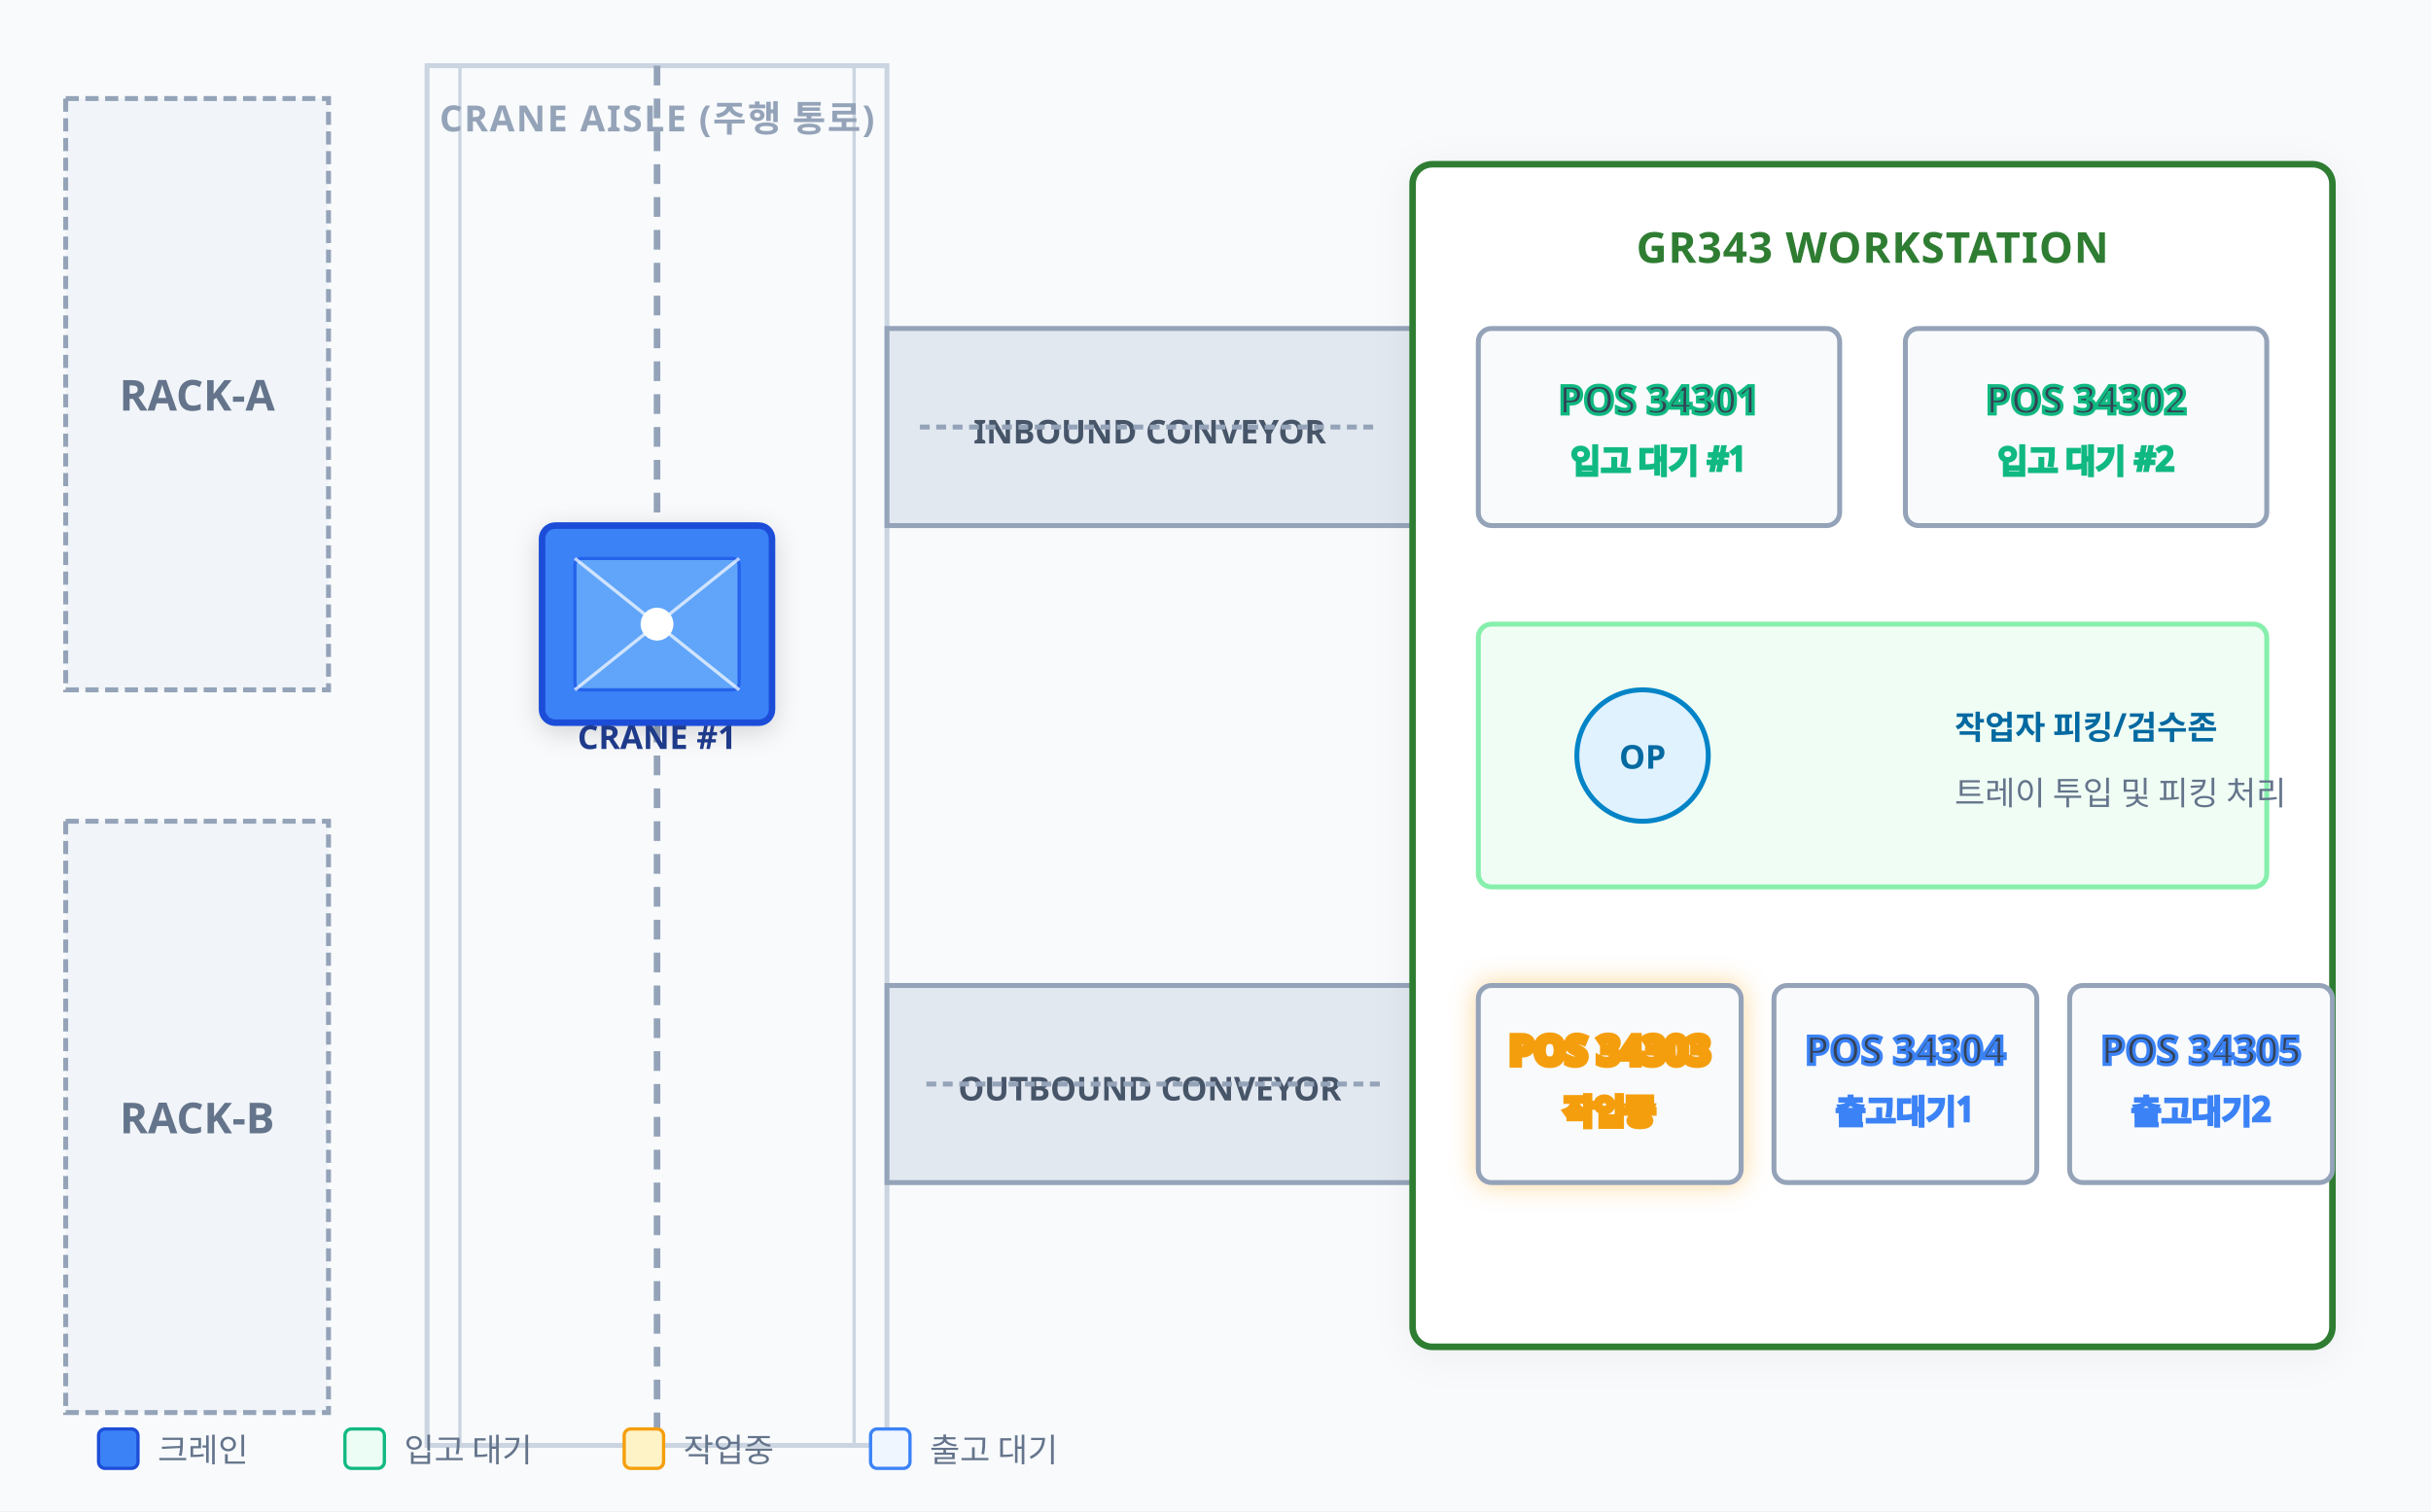
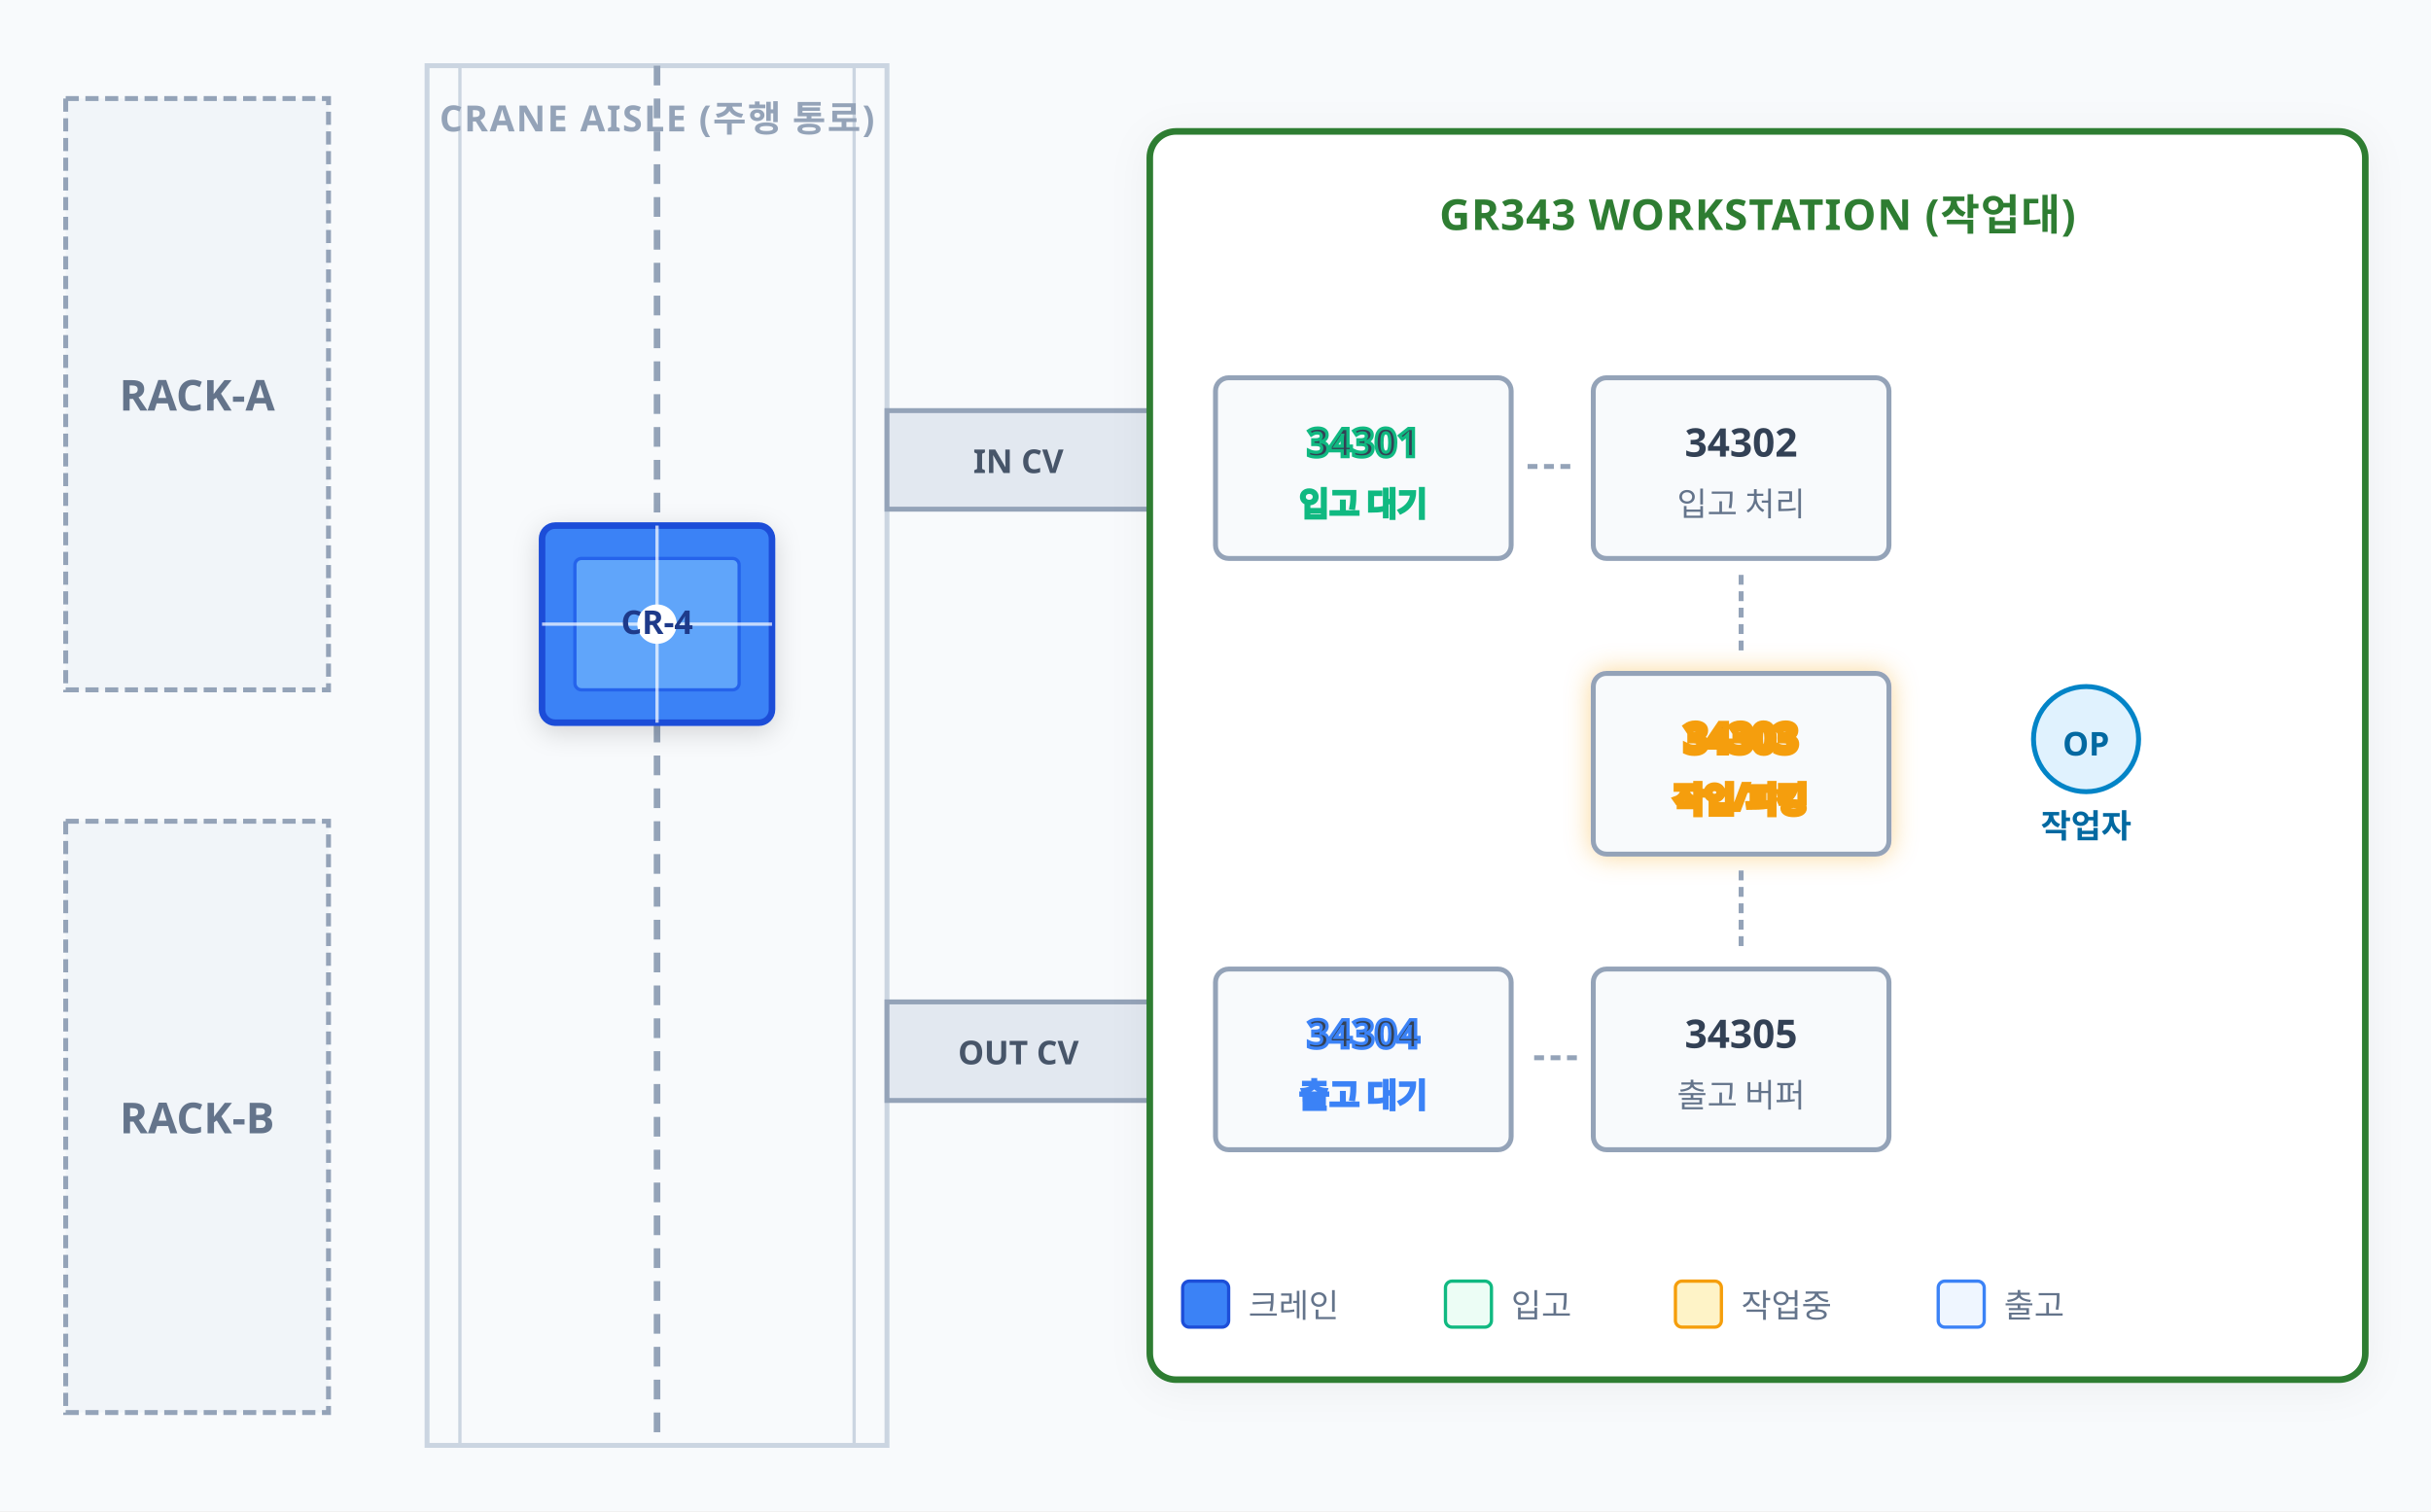
<svg xmlns="http://www.w3.org/2000/svg" viewBox="0 0 740 460" width="100%" height="100%">
  <defs>
    <style>
      .svg-bg { fill: #f8fafc; }
      .grid-line { stroke: #e2e8f0; stroke-width: 0.5; }
      .rack-boundary { fill: #f1f5f9; stroke: #94a3b8; stroke-width: 1.5; stroke-dasharray: 4, 2; }
      .rack-text { font-size: 13px; font-weight: 700; fill: #64748b; font-family: sans-serif; }
      .aisle-boundary { fill: #f8fafc; stroke: #cbd5e1; stroke-width: 1.5; }
      .rail-center-line { stroke: #94a3b8; stroke-width: 2; stroke-dasharray: 6, 4; }
      .rail-side-line { stroke: #cbd5e1; stroke-width: 1; }
      .aisle-label { font-size: 11px; font-weight: 600; fill: #94a3b8; letter-spacing: 0.5px; font-family: sans-serif; }
+       .crane-unit {
+         transition: transform 1.2s cubic-bezier(0.25, 0.1, 0.25, 1.0);
+         will-change: transform;
+       }
      .crane-body { fill: #3b82f6; stroke: #1d4ed8; stroke-width: 2; filter: drop-shadow(0 2px 4px rgba(0, 0, 0, 0.15)); }
      .crane-inner { fill: #60a5fa; stroke: #2563eb; stroke-width: 1; }
      .crane-cross { stroke: #ffffff; stroke-width: 1; opacity: 0.7; }
      .crane-center-dot { fill: #ffffff; }
      .crane-label { font-size: 10px; font-weight: 800; fill: #1e3a8a; font-family: sans-serif; }
      .conveyor-lane { fill: #e2e8f0; stroke: #94a3b8; stroke-width: 1.5; }
      .conveyor-label { font-size: 10px; font-weight: 700; fill: #475569; font-family: sans-serif; }
      .ws-boundary { fill: #ffffff; stroke: #2e7d32; stroke-width: 2; filter: drop-shadow(0 2px 6px rgba(0, 0, 0, 0.05)); }
      .ws-title { font-size: 13px; font-weight: 700; fill: #2e7d32; letter-spacing: 0.3px; font-family: sans-serif; }
      .tray-rect { fill: #f8fafc; stroke: #94a3b8; stroke-width: 1.5; transition: all 0.2s ease; }
      .tray-inbound { fill: #ecfdf5; stroke: #10b981; }
      .tray-outbound { fill: #eff6ff; stroke: #3b82f6; }
      .tray-active { fill: #fef3c7; stroke: #f59e0b; stroke-width: 2; filter: drop-shadow(0 0 4px rgba(245, 158, 11, 0.4)); }
      .tray-title { font-size: 12px; font-weight: 700; fill: #334155; font-family: sans-serif; pointer-events: none; }
      .tray-sub { font-size: 10px; font-weight: 500; fill: #64748b; font-family: sans-serif; pointer-events: none; }
      .active-title { fill: #92400e; }
      .active-sub { fill: #b45309; }
      .clickable { cursor: pointer; }
      .clickable:hover .tray-rect { filter: brightness(0.92); stroke-width: 2; }
      .clickable:hover.tray-active .tray-rect { filter: drop-shadow(0 0 8px rgba(245, 158, 11, 0.7)); }
      .operator-icon-bg { fill: #e0f2fe; stroke: #0284c7; stroke-width: 1.5; }
      .operator-icon { font-size: 10px; font-weight: 800; fill: #0369a1; font-family: sans-serif; }
      .operator-text { font-size: 10px; font-weight: 600; fill: #0369a1; font-family: sans-serif; }
      .flow-arrow { stroke: #94a3b8; stroke-width: 1.5; stroke-dasharray: 3, 2; fill: none; }
      .legend-crane { fill: #3b82f6; stroke: #1d4ed8; }
      .legend-inbound { fill: #ecfdf5; stroke: #10b981; }
      .legend-active { fill: #fef3c7; stroke: #f59e0b; }
      .legend-outbound { fill: #eff6ff; stroke: #3b82f6; }
      .legend-text { font-size: 10px; font-weight: 500; fill: #64748b; font-family: sans-serif; }
    </style>
    <pattern id="gridPattern" width="20" height="20" patternUnits="userSpaceOnUse">
      <path d="M 20 0 L 0 0 0 20" fill="none" class="grid-line" />
    </pattern>
  </defs>
  <rect width="100%" height="100%" fill="url(#gridPattern)" class="svg-bg" />
  <g class="rack-group">
    <rect x="20" y="30" width="80" height="180" class="rack-boundary" />
    <text x="60" y="125" class="rack-text" text-anchor="middle">RACK-A</text>
    <rect x="20" y="250" width="80" height="180" class="rack-boundary" />
    <text x="60" y="345" class="rack-text" text-anchor="middle">RACK-B</text>
  </g>
  <g class="crane-aisle-group">
    <rect x="130" y="20" width="140" height="420" class="aisle-boundary" />
    <line x1="200" y1="20" x2="200" y2="440" class="rail-center-line" />
    <line x1="140" y1="20" x2="140" y2="440" class="rail-side-line" />
    <line x1="260" y1="20" x2="260" y2="440" class="rail-side-line" />
    <text x="200" y="40" class="aisle-label" text-anchor="middle">
      CRANE AISLE (주행 통로)
    </text>
    <g id="crane-unit" class="crane-unit" transform="translate(200, 190)">
      <rect x="-35" y="-30" width="70" height="60" rx="4" class="crane-body" />
      <rect x="-25" y="-20" width="50" height="40" rx="2" class="crane-inner" />
-       <line x1="-25" y1="-20" x2="25" y2="20" class="crane-cross" />
-       <line x1="-25" y1="20" x2="25" y2="-20" class="crane-cross" />
-       <circle cx="0" cy="0" r="5" class="crane-center-dot" />
-       <text x="0" y="38" class="crane-label" text-anchor="middle">CRANE #1</text>
+       <line x1="0" y1="-30" x2="0" y2="30" class="crane-cross" />
+       <line x1="-35" y1="0" x2="35" y2="0" class="crane-cross" />
+       <circle cx="0" cy="0" r="6" class="crane-center-dot" />
+       <text x="0" y="3" class="crane-label" text-anchor="middle">CR-4</text>
    </g>
  </g>
-   <g class="conveyor-ws-group">
-     <rect x="270" y="100" width="160" height="60" class="conveyor-lane" />
-     <text x="350" y="135" class="conveyor-label" text-anchor="middle">
-       INBOUND CONVEYOR
+   <g class="conveyor-connection">
+     <rect x="270" y="125" width="80" height="30" class="conveyor-lane" />
+     <text x="310" y="144" class="conveyor-label" text-anchor="middle">IN CV</text>
+     <rect x="270" y="305" width="80" height="30" class="conveyor-lane" />
+     <text x="310" y="324" class="conveyor-label" text-anchor="middle">OUT CV</text>
+   </g>
+   <g class="workstation-group">
+     <rect x="350" y="40" width="370" height="380" rx="8" class="ws-boundary" />
+     <text x="535" y="70" class="ws-title" text-anchor="middle">
+       GR343 WORKSTATION (작업대)
    </text>
-     <path d="M 280 130 L 420 130" class="flow-arrow" />
-     <rect x="270" y="300" width="160" height="60" class="conveyor-lane" />
-     <text x="350" y="335" class="conveyor-label" text-anchor="middle">
-       OUTBOUND CONVEYOR
-     </text>
-     <path d="M 420 330 L 280 330" class="flow-arrow" />
-     <rect x="430" y="50" width="280" height="360" rx="6" class="ws-boundary" />
-     <text x="570" y="80" class="ws-title" text-anchor="middle">
-       GR343 WORKSTATION
-     </text>
-     <g id="pos-34301" class="tray-position tray-inbound clickable" data-position="34301" transform="translate(450, 100)">
-       <rect width="110" height="60" rx="4" class="tray-rect" />
-       <text x="55" y="26" class="tray-title" text-anchor="middle">POS 34301</text>
-       <text x="55" y="44" class="tray-sub" text-anchor="middle">입고 대기 #1</text>
+     <g id="pos-34301" class="tray-position tray-inbound clickable" transform="translate(370, 115)">
+       <rect width="90" height="55" rx="4" class="tray-rect" />
+       <text x="45" y="24" class="tray-title" text-anchor="middle">34301</text>
+       <text x="45" y="42" class="tray-sub" text-anchor="middle">입고 대기</text>
    </g>
-     <g id="pos-34302" class="tray-position tray-inbound clickable" data-position="34302" transform="translate(580, 100)">
-       <rect width="110" height="60" rx="4" class="tray-rect" />
-       <text x="55" y="26" class="tray-title" text-anchor="middle">POS 34302</text>
-       <text x="55" y="44" class="tray-sub" text-anchor="middle">입고 대기 #2</text>
+     <g id="pos-34302" class="tray-position clickable" transform="translate(485, 115)">
+       <rect width="90" height="55" rx="4" class="tray-rect" />
+       <text x="45" y="24" class="tray-title" text-anchor="middle">34302</text>
+       <text x="45" y="42" class="tray-sub" text-anchor="middle">입고 처리</text>
    </g>
-     <g class="operator-area" transform="translate(450, 190)">
-       <rect width="240" height="80" rx="4" fill="#f0fdf4" stroke="#86efac" stroke-width="1.5" />
-       <circle cx="50" cy="40" r="20" class="operator-icon-bg" />
-       <text x="50" y="44" class="operator-icon" text-anchor="middle">OP</text>
-       <text x="145" y="35" class="operator-text" font-weight="700">
-         작업자 피킹/검수존
-       </text>
-       <text x="145" y="55" class="legend-text">
-         트레이 투입 및 피킹 처리
-       </text>
+     <g id="pos-34303" class="tray-position tray-active clickable" transform="translate(485, 205)">
+       <rect width="90" height="55" rx="4" class="tray-rect" />
+       <text x="45" y="24" class="tray-title active-title" text-anchor="middle">34303</text>
+       <text x="45" y="42" class="tray-sub active-sub" text-anchor="middle">작업/피킹</text>
    </g>
-     <g id="pos-34303" class="tray-position tray-active clickable" data-position="34303" transform="translate(450, 300)">
-       <rect width="80" height="60" rx="4" class="tray-rect" />
-       <text x="40" y="24" class="tray-title active-title" text-anchor="middle">
-         POS 34303
-       </text>
-       <text x="40" y="42" class="tray-sub active-sub" text-anchor="middle">
-         작업중
-       </text>
+     <g class="operator-area" transform="translate(600, 200)">
+       <circle cx="35" cy="25" r="16" class="operator-icon-bg" />
+       <text x="35" y="30" class="operator-icon" text-anchor="middle">OP</text>
+       <text x="35" y="55" class="operator-text" text-anchor="middle">작업자</text>
    </g>
-     <g id="pos-34304" class="tray-position tray-outbound clickable" data-position="34304" transform="translate(540, 300)">
-       <rect width="80" height="60" rx="4" class="tray-rect" />
-       <text x="40" y="24" class="tray-title" text-anchor="middle">POS 34304</text>
-       <text x="40" y="42" class="tray-sub" text-anchor="middle">출고대기1</text>
+     <g id="pos-34304" class="tray-position tray-outbound clickable" transform="translate(370, 295)">
+       <rect width="90" height="55" rx="4" class="tray-rect" />
+       <text x="45" y="24" class="tray-title" text-anchor="middle">34304</text>
+       <text x="45" y="42" class="tray-sub" text-anchor="middle">출고 대기</text>
    </g>
-     <g id="pos-34305" class="tray-position tray-outbound clickable" data-position="34305" transform="translate(630, 300)">
-       <rect width="80" height="60" rx="4" class="tray-rect" />
-       <text x="40" y="24" class="tray-title" text-anchor="middle">POS 34305</text>
-       <text x="40" y="42" class="tray-sub" text-anchor="middle">출고대기2</text>
+     <g id="pos-34305" class="tray-position clickable" transform="translate(485, 295)">
+       <rect width="90" height="55" rx="4" class="tray-rect" />
+       <text x="45" y="24" class="tray-title" text-anchor="middle">34305</text>
+       <text x="45" y="42" class="tray-sub" text-anchor="middle">출고 버퍼</text>
    </g>
+     <path d="M 465 142 L 480 142" class="flow-arrow" />
+     <path d="M 530 175 L 530 200" class="flow-arrow" />
+     <path d="M 530 265 L 530 290" class="flow-arrow" />
+     <path d="M 480 322 L 465 322" class="flow-arrow" />
  </g>
-   <g class="legend-group" transform="translate(30, 435)">
-     <rect x="0" y="0" width="12" height="12" rx="2" class="legend-crane" />
-     <text x="18" y="10" class="legend-text">크레인</text>
-     <rect x="75" y="0" width="12" height="12" rx="2" class="legend-inbound" />
-     <text x="93" y="10" class="legend-text">입고 대기</text>
-     <rect x="160" y="0" width="12" height="12" rx="2" class="legend-active" />
-     <text x="178" y="10" class="legend-text">작업중</text>
-     <rect x="235" y="0" width="12" height="12" rx="2" class="legend-outbound" />
-     <text x="253" y="10" class="legend-text">출고 대기</text>
+   <g class="legend-group" transform="translate(360, 390)">
+     <rect x="0" y="0" width="14" height="14" rx="2" class="legend-crane" />
+     <text x="20" y="11" class="legend-text">크레인</text>
+     <rect x="80" y="0" width="14" height="14" rx="2" class="legend-inbound" />
+     <text x="100" y="11" class="legend-text">입고</text>
+     <rect x="150" y="0" width="14" height="14" rx="2" class="legend-active" />
+     <text x="170" y="11" class="legend-text">작업중</text>
+     <rect x="230" y="0" width="14" height="14" rx="2" class="legend-outbound" />
+     <text x="250" y="11" class="legend-text">출고</text>
  </g>
</svg>
